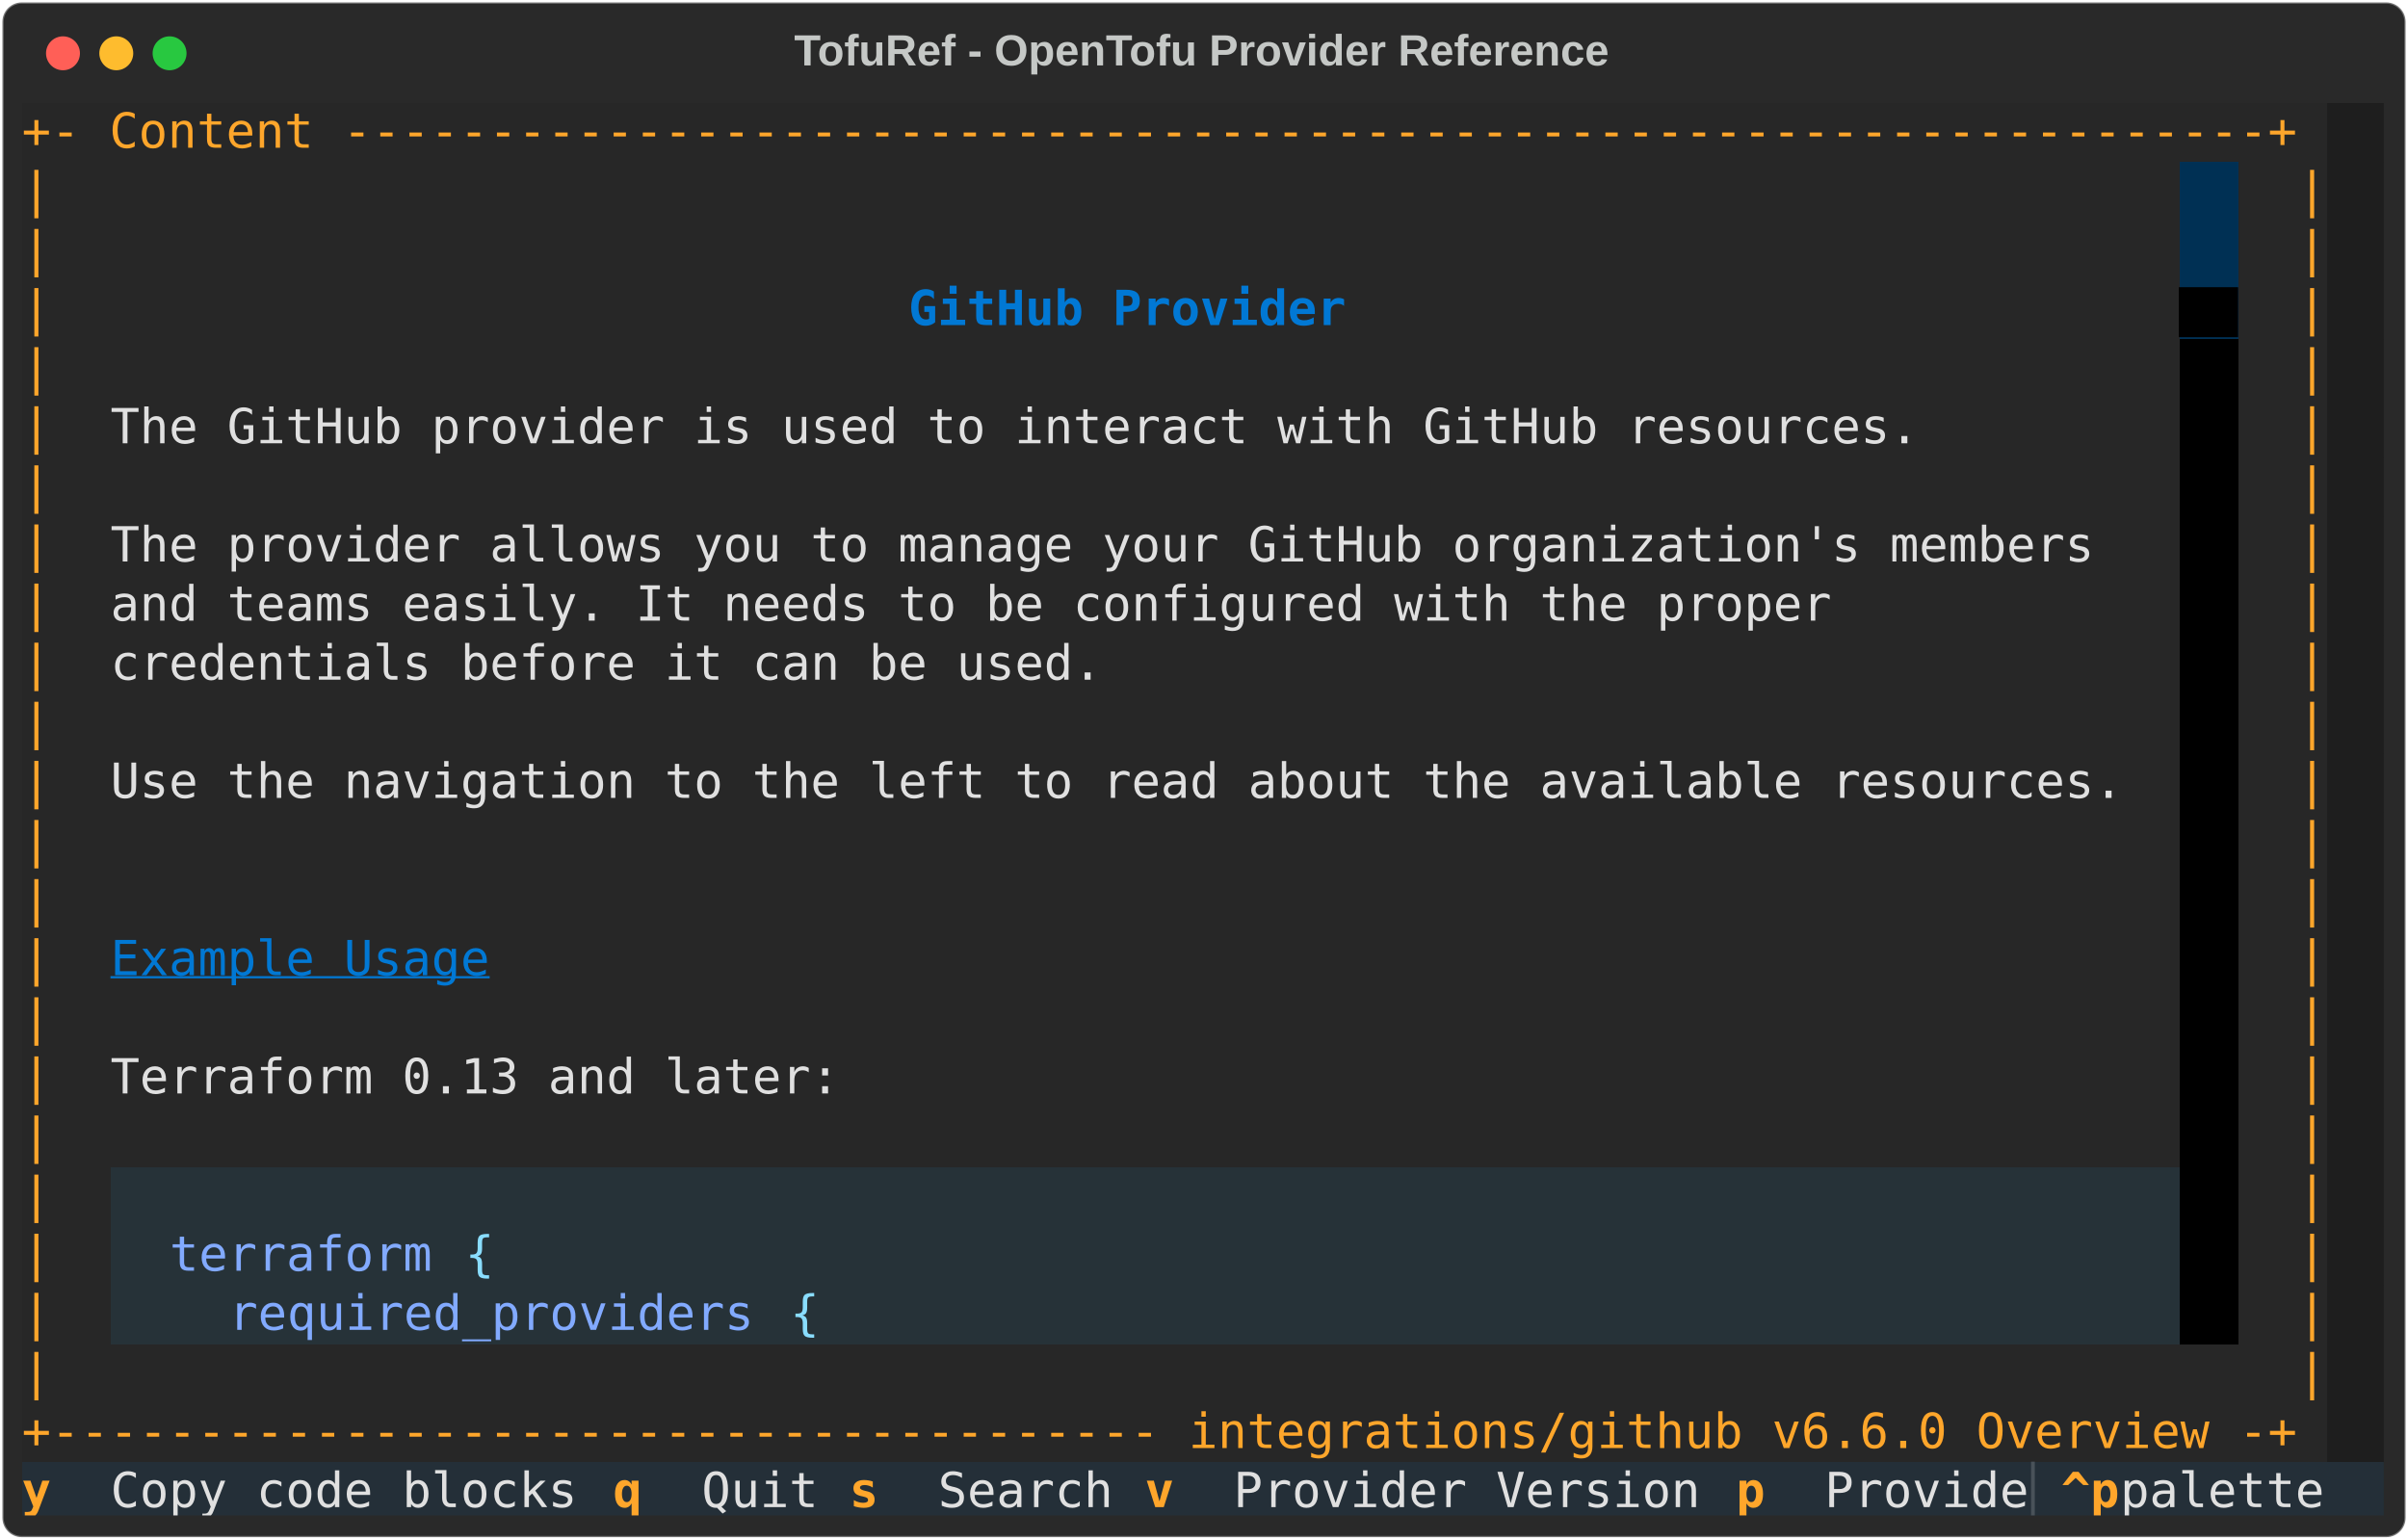
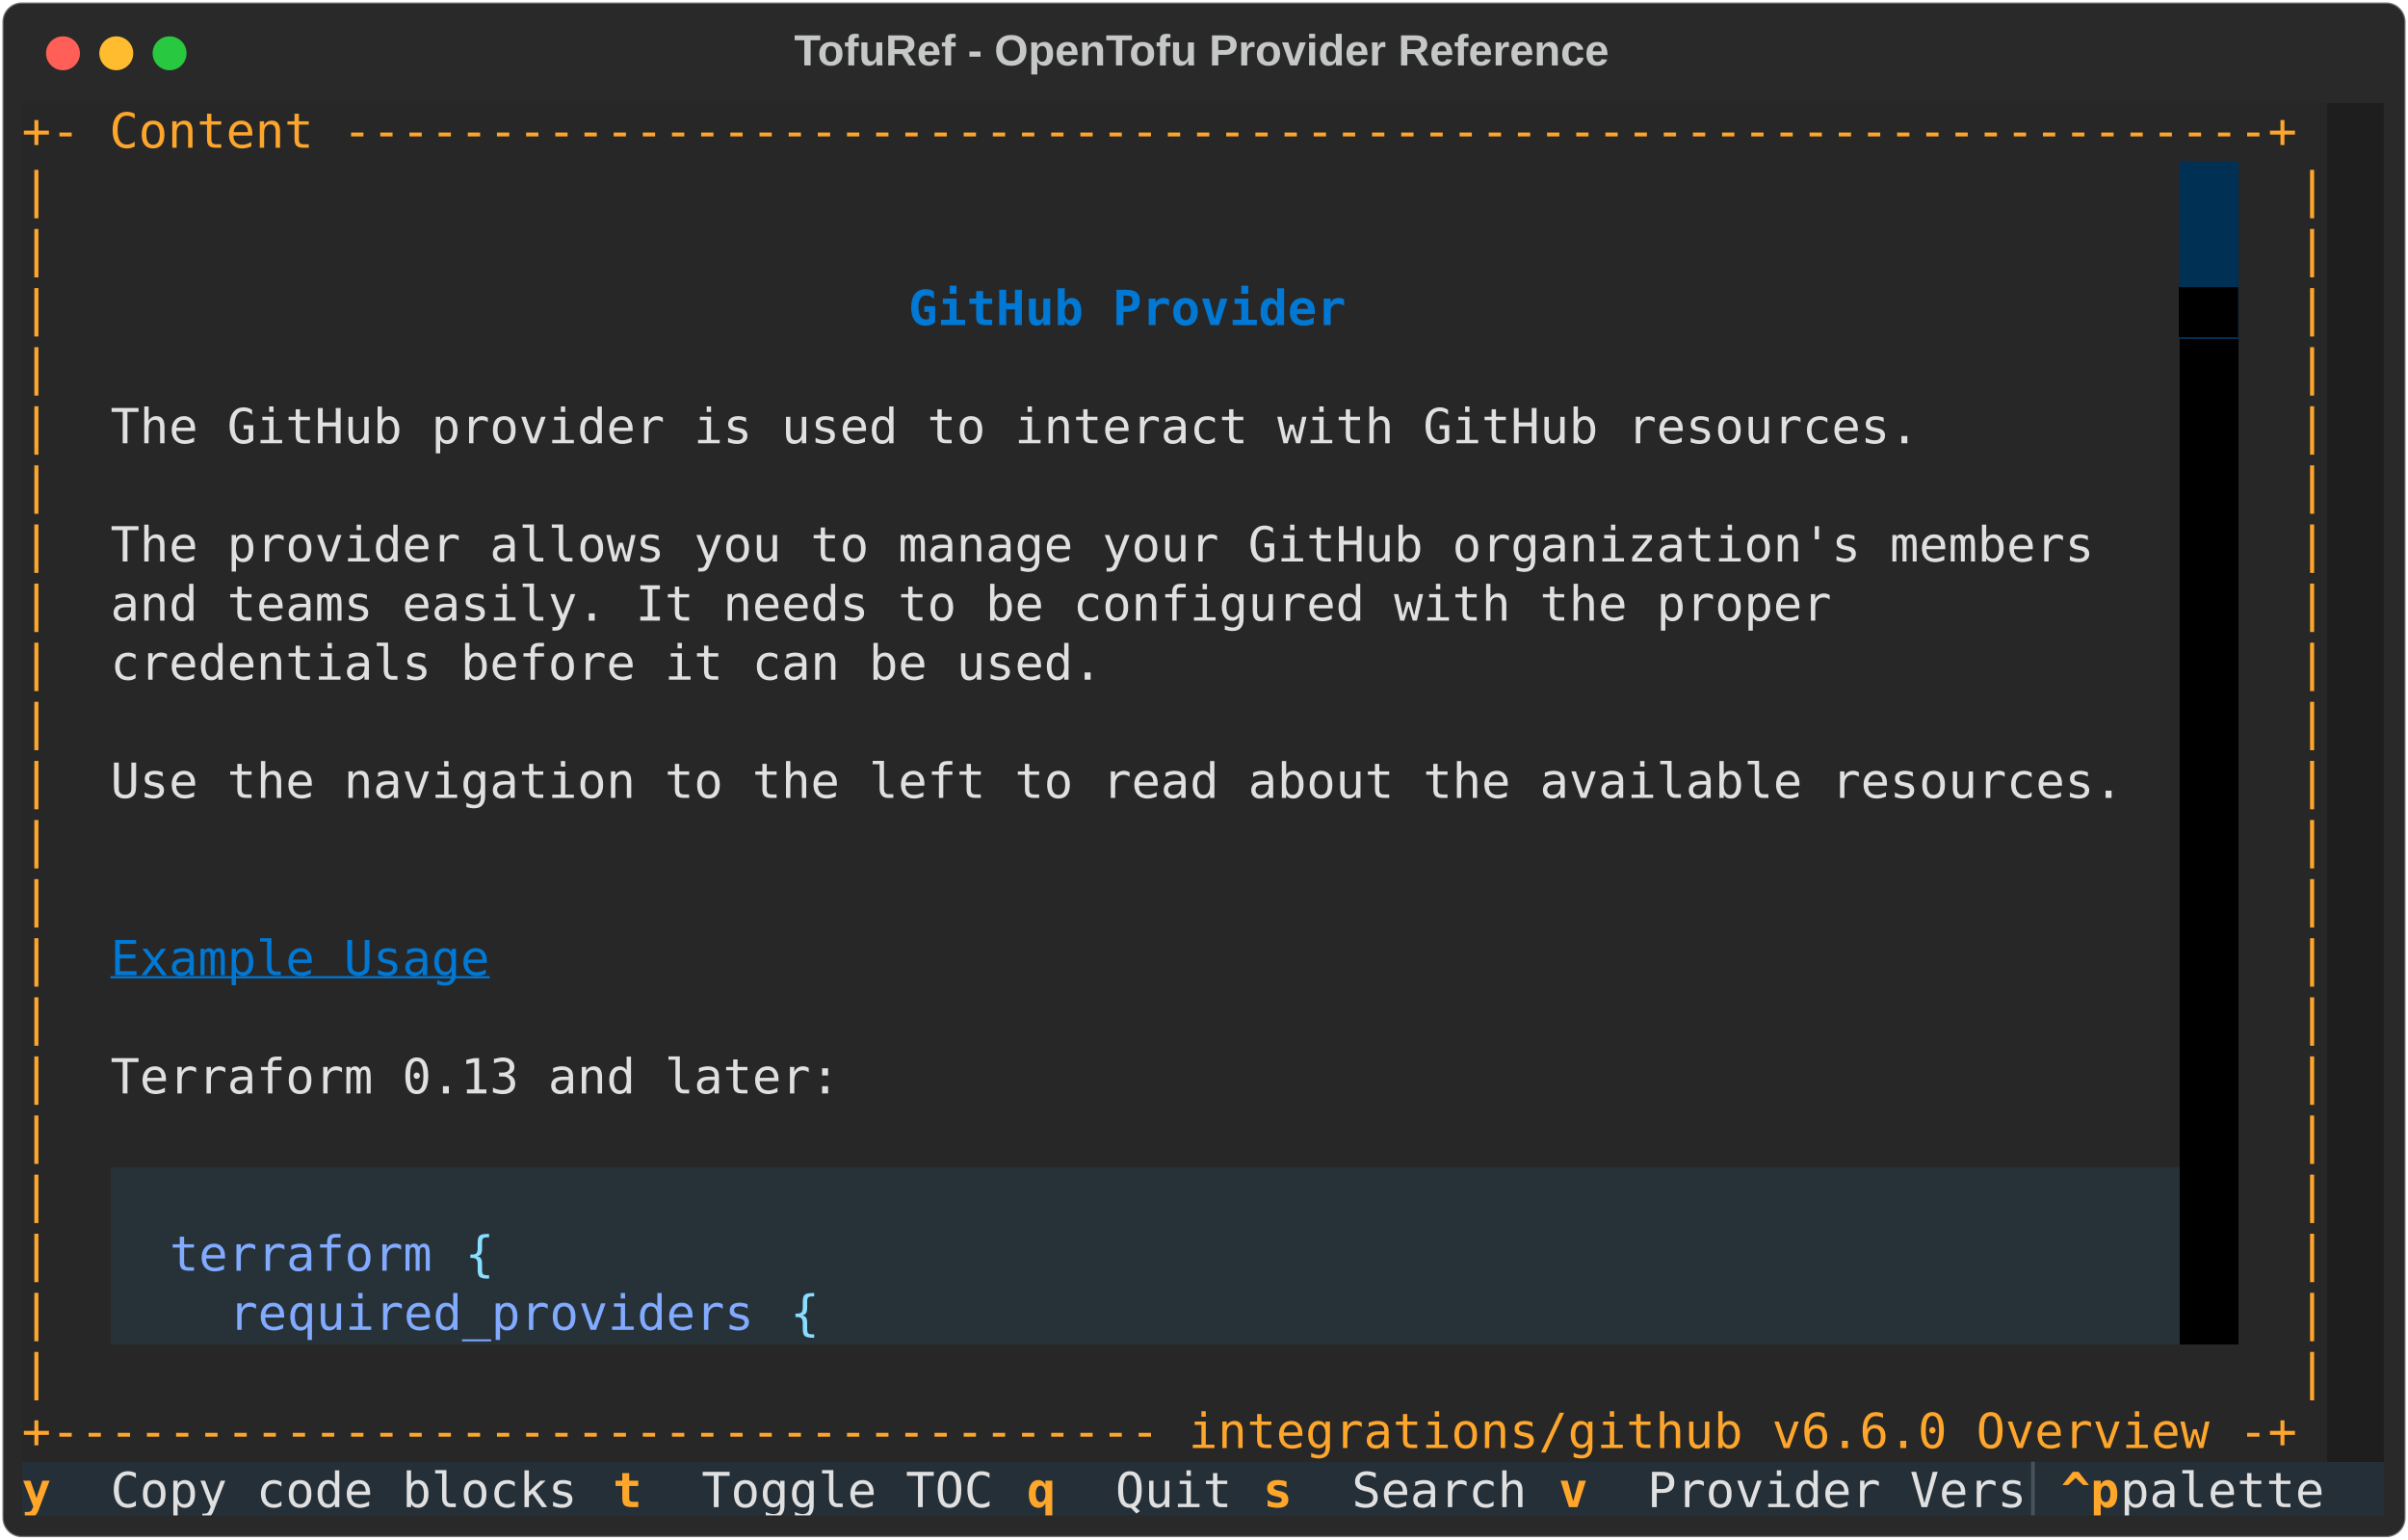
<svg xmlns="http://www.w3.org/2000/svg" class="rich-terminal" viewBox="0 0 994 635.6">
  <style>

    @font-face {
        font-family: "Fira Code";
        src: local("FiraCode-Regular"),
                url("https://cdnjs.cloudflare.com/ajax/libs/firacode/6.2.0/woff2/FiraCode-Regular.woff2") format("woff2"),
                url("https://cdnjs.cloudflare.com/ajax/libs/firacode/6.2.0/woff/FiraCode-Regular.woff") format("woff");
        font-style: normal;
        font-weight: 400;
    }
    @font-face {
        font-family: "Fira Code";
        src: local("FiraCode-Bold"),
                url("https://cdnjs.cloudflare.com/ajax/libs/firacode/6.2.0/woff2/FiraCode-Bold.woff2") format("woff2"),
                url("https://cdnjs.cloudflare.com/ajax/libs/firacode/6.2.0/woff/FiraCode-Bold.woff") format("woff");
        font-style: bold;
        font-weight: 700;
    }

    .terminal-matrix {
        font-family: Fira Code, monospace;
        font-size: 20px;
        line-height: 24.4px;
        font-variant-east-asian: full-width;
    }

    .terminal-title {
        font-size: 18px;
        font-weight: bold;
        font-family: arial;
    }

    .terminal-r1 { fill: #fea62b }
.terminal-r2 { fill: #e0e0e0 }
.terminal-r3 { fill: #c5c8c6 }
.terminal-r4 { fill: #272727 }
.terminal-r5 { fill: #0178d4;font-weight: bold }
.terminal-r6 { fill: #000000 }
.terminal-r7 { fill: #0178d4;text-decoration: underline; }
.terminal-r8 { fill: #d2d2d2 }
.terminal-r9 { fill: #82aaff }
.terminal-r10 { fill: #eeffff }
.terminal-r11 { fill: #89ddff }
.terminal-r12 { fill: #44555d;font-style: italic; }
.terminal-r13 { fill: #ffa62b;font-weight: bold }
.terminal-r14 { fill: #495259 }
    </style>
  <defs>
    <clipPath id="terminal-clip-terminal">
      <rect x="0" y="0" width="975.0" height="584.6" />
    </clipPath>
    <clipPath id="terminal-line-0">
      <rect x="0" y="1.5" width="976" height="24.65" />
    </clipPath>
    <clipPath id="terminal-line-1">
      <rect x="0" y="25.9" width="976" height="24.65" />
    </clipPath>
    <clipPath id="terminal-line-2">
      <rect x="0" y="50.3" width="976" height="24.65" />
    </clipPath>
    <clipPath id="terminal-line-3">
      <rect x="0" y="74.7" width="976" height="24.65" />
    </clipPath>
    <clipPath id="terminal-line-4">
      <rect x="0" y="99.1" width="976" height="24.65" />
    </clipPath>
    <clipPath id="terminal-line-5">
      <rect x="0" y="123.5" width="976" height="24.65" />
    </clipPath>
    <clipPath id="terminal-line-6">
      <rect x="0" y="147.9" width="976" height="24.65" />
    </clipPath>
    <clipPath id="terminal-line-7">
      <rect x="0" y="172.3" width="976" height="24.65" />
    </clipPath>
    <clipPath id="terminal-line-8">
      <rect x="0" y="196.7" width="976" height="24.65" />
    </clipPath>
    <clipPath id="terminal-line-9">
      <rect x="0" y="221.1" width="976" height="24.65" />
    </clipPath>
    <clipPath id="terminal-line-10">
      <rect x="0" y="245.5" width="976" height="24.65" />
    </clipPath>
    <clipPath id="terminal-line-11">
      <rect x="0" y="269.9" width="976" height="24.65" />
    </clipPath>
    <clipPath id="terminal-line-12">
      <rect x="0" y="294.3" width="976" height="24.65" />
    </clipPath>
    <clipPath id="terminal-line-13">
      <rect x="0" y="318.7" width="976" height="24.65" />
    </clipPath>
    <clipPath id="terminal-line-14">
      <rect x="0" y="343.1" width="976" height="24.65" />
    </clipPath>
    <clipPath id="terminal-line-15">
      <rect x="0" y="367.5" width="976" height="24.65" />
    </clipPath>
    <clipPath id="terminal-line-16">
      <rect x="0" y="391.9" width="976" height="24.65" />
    </clipPath>
    <clipPath id="terminal-line-17">
      <rect x="0" y="416.3" width="976" height="24.65" />
    </clipPath>
    <clipPath id="terminal-line-18">
      <rect x="0" y="440.7" width="976" height="24.65" />
    </clipPath>
    <clipPath id="terminal-line-19">
      <rect x="0" y="465.1" width="976" height="24.65" />
    </clipPath>
    <clipPath id="terminal-line-20">
      <rect x="0" y="489.5" width="976" height="24.65" />
    </clipPath>
    <clipPath id="terminal-line-21">
      <rect x="0" y="513.9" width="976" height="24.65" />
    </clipPath>
    <clipPath id="terminal-line-22">
      <rect x="0" y="538.3" width="976" height="24.65" />
    </clipPath>
  </defs>
  <rect fill="#292929" stroke="rgba(255,255,255,0.35)" stroke-width="1" x="1" y="1" width="992" height="633.6" rx="8" />
  <text class="terminal-title" fill="#c5c8c6" text-anchor="middle" x="496" y="27">TofuRef - OpenTofu Provider Reference</text>
  <g transform="translate(26,22)">
    <circle cx="0" cy="0" r="7" fill="#ff5f57" />
    <circle cx="22" cy="0" r="7" fill="#febc2e" />
    <circle cx="44" cy="0" r="7" fill="#28c840" />
  </g>
  <g transform="translate(9, 41)" clip-path="url(#terminal-clip-terminal)">
    <rect fill="#272727" x="0" y="1.5" width="951.6" height="24.65" shape-rendering="crispEdges" />
    <rect fill="#1e1e1e" x="951.6" y="1.5" width="24.4" height="24.65" shape-rendering="crispEdges" />
    <rect fill="#272727" x="0" y="25.9" width="12.2" height="24.65" shape-rendering="crispEdges" />
    <rect fill="#272727" x="12.2" y="25.9" width="24.4" height="24.65" shape-rendering="crispEdges" />
    <rect fill="#272727" x="36.6" y="25.9" width="854" height="24.65" shape-rendering="crispEdges" />
    <rect fill="#003054" x="890.6" y="25.9" width="24.4" height="24.65" shape-rendering="crispEdges" />
    <rect fill="#272727" x="915" y="25.9" width="24.4" height="24.65" shape-rendering="crispEdges" />
    <rect fill="#272727" x="939.4" y="25.9" width="12.2" height="24.65" shape-rendering="crispEdges" />
    <rect fill="#1e1e1e" x="951.6" y="25.9" width="24.4" height="24.65" shape-rendering="crispEdges" />
    <rect fill="#272727" x="0" y="50.3" width="12.2" height="24.65" shape-rendering="crispEdges" />
    <rect fill="#272727" x="12.2" y="50.3" width="24.4" height="24.65" shape-rendering="crispEdges" />
    <rect fill="#272727" x="36.6" y="50.3" width="854" height="24.65" shape-rendering="crispEdges" />
    <rect fill="#003054" x="890.6" y="50.3" width="24.4" height="24.65" shape-rendering="crispEdges" />
    <rect fill="#272727" x="915" y="50.3" width="24.4" height="24.65" shape-rendering="crispEdges" />
    <rect fill="#272727" x="939.4" y="50.3" width="12.2" height="24.65" shape-rendering="crispEdges" />
    <rect fill="#1e1e1e" x="951.6" y="50.3" width="24.4" height="24.65" shape-rendering="crispEdges" />
    <rect fill="#272727" x="0" y="74.7" width="12.2" height="24.65" shape-rendering="crispEdges" />
    <rect fill="#272727" x="12.2" y="74.7" width="24.4" height="24.65" shape-rendering="crispEdges" />
    <rect fill="#272727" x="36.6" y="74.7" width="329.4" height="24.65" shape-rendering="crispEdges" />
    <rect fill="#272727" x="366" y="74.7" width="183" height="24.65" shape-rendering="crispEdges" />
    <rect fill="#272727" x="549" y="74.7" width="341.6" height="24.65" shape-rendering="crispEdges" />
    <rect fill="#003054" x="890.6" y="74.7" width="24.4" height="24.65" shape-rendering="crispEdges" />
    <rect fill="#272727" x="915" y="74.7" width="24.4" height="24.65" shape-rendering="crispEdges" />
    <rect fill="#272727" x="939.4" y="74.7" width="12.2" height="24.65" shape-rendering="crispEdges" />
    <rect fill="#1e1e1e" x="951.6" y="74.7" width="24.4" height="24.65" shape-rendering="crispEdges" />
    <rect fill="#272727" x="0" y="99.1" width="12.2" height="24.65" shape-rendering="crispEdges" />
    <rect fill="#272727" x="12.2" y="99.1" width="24.4" height="24.65" shape-rendering="crispEdges" />
    <rect fill="#272727" x="36.6" y="99.1" width="854" height="24.65" shape-rendering="crispEdges" />
    <rect fill="#000000" x="890.6" y="99.1" width="24.4" height="24.65" shape-rendering="crispEdges" />
    <rect fill="#272727" x="915" y="99.1" width="24.4" height="24.65" shape-rendering="crispEdges" />
    <rect fill="#272727" x="939.4" y="99.1" width="12.2" height="24.65" shape-rendering="crispEdges" />
    <rect fill="#1e1e1e" x="951.6" y="99.1" width="24.4" height="24.65" shape-rendering="crispEdges" />
    <rect fill="#272727" x="0" y="123.5" width="12.2" height="24.65" shape-rendering="crispEdges" />
    <rect fill="#272727" x="12.2" y="123.5" width="24.4" height="24.65" shape-rendering="crispEdges" />
    <rect fill="#272727" x="36.6" y="123.5" width="756.4" height="24.65" shape-rendering="crispEdges" />
    <rect fill="#272727" x="793" y="123.5" width="97.6" height="24.65" shape-rendering="crispEdges" />
    <rect fill="#000000" x="890.6" y="123.5" width="24.4" height="24.65" shape-rendering="crispEdges" />
    <rect fill="#272727" x="915" y="123.5" width="24.4" height="24.65" shape-rendering="crispEdges" />
    <rect fill="#272727" x="939.4" y="123.5" width="12.2" height="24.65" shape-rendering="crispEdges" />
    <rect fill="#1e1e1e" x="951.6" y="123.5" width="24.4" height="24.65" shape-rendering="crispEdges" />
    <rect fill="#272727" x="0" y="147.9" width="12.2" height="24.65" shape-rendering="crispEdges" />
    <rect fill="#272727" x="12.2" y="147.9" width="24.4" height="24.65" shape-rendering="crispEdges" />
    <rect fill="#272727" x="36.6" y="147.9" width="854" height="24.65" shape-rendering="crispEdges" />
    <rect fill="#000000" x="890.6" y="147.9" width="24.4" height="24.65" shape-rendering="crispEdges" />
    <rect fill="#272727" x="915" y="147.9" width="24.4" height="24.65" shape-rendering="crispEdges" />
    <rect fill="#272727" x="939.4" y="147.9" width="12.2" height="24.65" shape-rendering="crispEdges" />
    <rect fill="#1e1e1e" x="951.6" y="147.9" width="24.4" height="24.65" shape-rendering="crispEdges" />
    <rect fill="#272727" x="0" y="172.3" width="12.2" height="24.65" shape-rendering="crispEdges" />
    <rect fill="#272727" x="12.2" y="172.3" width="24.4" height="24.65" shape-rendering="crispEdges" />
    <rect fill="#272727" x="36.6" y="172.3" width="829.6" height="24.65" shape-rendering="crispEdges" />
    <rect fill="#272727" x="866.2" y="172.3" width="24.4" height="24.65" shape-rendering="crispEdges" />
    <rect fill="#000000" x="890.6" y="172.3" width="24.4" height="24.65" shape-rendering="crispEdges" />
    <rect fill="#272727" x="915" y="172.3" width="24.4" height="24.65" shape-rendering="crispEdges" />
    <rect fill="#272727" x="939.4" y="172.3" width="12.2" height="24.65" shape-rendering="crispEdges" />
    <rect fill="#1e1e1e" x="951.6" y="172.3" width="24.4" height="24.65" shape-rendering="crispEdges" />
    <rect fill="#272727" x="0" y="196.7" width="12.2" height="24.65" shape-rendering="crispEdges" />
    <rect fill="#272727" x="12.2" y="196.7" width="24.4" height="24.65" shape-rendering="crispEdges" />
    <rect fill="#272727" x="36.6" y="196.7" width="719.8" height="24.65" shape-rendering="crispEdges" />
    <rect fill="#272727" x="756.4" y="196.7" width="134.2" height="24.65" shape-rendering="crispEdges" />
    <rect fill="#000000" x="890.6" y="196.7" width="24.4" height="24.65" shape-rendering="crispEdges" />
    <rect fill="#272727" x="915" y="196.7" width="24.4" height="24.65" shape-rendering="crispEdges" />
    <rect fill="#272727" x="939.4" y="196.7" width="12.2" height="24.65" shape-rendering="crispEdges" />
    <rect fill="#1e1e1e" x="951.6" y="196.7" width="24.4" height="24.65" shape-rendering="crispEdges" />
    <rect fill="#272727" x="0" y="221.1" width="12.2" height="24.65" shape-rendering="crispEdges" />
    <rect fill="#272727" x="12.2" y="221.1" width="24.4" height="24.65" shape-rendering="crispEdges" />
    <rect fill="#272727" x="36.6" y="221.1" width="414.8" height="24.65" shape-rendering="crispEdges" />
    <rect fill="#272727" x="451.4" y="221.1" width="439.2" height="24.65" shape-rendering="crispEdges" />
    <rect fill="#000000" x="890.6" y="221.1" width="24.4" height="24.65" shape-rendering="crispEdges" />
    <rect fill="#272727" x="915" y="221.1" width="24.4" height="24.65" shape-rendering="crispEdges" />
    <rect fill="#272727" x="939.4" y="221.1" width="12.2" height="24.65" shape-rendering="crispEdges" />
    <rect fill="#1e1e1e" x="951.6" y="221.1" width="24.4" height="24.65" shape-rendering="crispEdges" />
    <rect fill="#272727" x="0" y="245.5" width="12.2" height="24.65" shape-rendering="crispEdges" />
    <rect fill="#272727" x="12.2" y="245.5" width="24.4" height="24.65" shape-rendering="crispEdges" />
    <rect fill="#272727" x="36.6" y="245.5" width="854" height="24.65" shape-rendering="crispEdges" />
    <rect fill="#000000" x="890.6" y="245.5" width="24.4" height="24.65" shape-rendering="crispEdges" />
    <rect fill="#272727" x="915" y="245.5" width="24.4" height="24.65" shape-rendering="crispEdges" />
    <rect fill="#272727" x="939.4" y="245.5" width="12.2" height="24.65" shape-rendering="crispEdges" />
    <rect fill="#1e1e1e" x="951.6" y="245.5" width="24.4" height="24.65" shape-rendering="crispEdges" />
    <rect fill="#272727" x="0" y="269.9" width="12.2" height="24.65" shape-rendering="crispEdges" />
    <rect fill="#272727" x="12.2" y="269.9" width="24.4" height="24.65" shape-rendering="crispEdges" />
    <rect fill="#272727" x="36.6" y="269.9" width="841.8" height="24.65" shape-rendering="crispEdges" />
    <rect fill="#272727" x="878.4" y="269.9" width="12.2" height="24.65" shape-rendering="crispEdges" />
    <rect fill="#000000" x="890.6" y="269.9" width="24.4" height="24.65" shape-rendering="crispEdges" />
    <rect fill="#272727" x="915" y="269.9" width="24.4" height="24.65" shape-rendering="crispEdges" />
    <rect fill="#272727" x="939.4" y="269.9" width="12.2" height="24.65" shape-rendering="crispEdges" />
    <rect fill="#1e1e1e" x="951.6" y="269.9" width="24.4" height="24.65" shape-rendering="crispEdges" />
    <rect fill="#272727" x="0" y="294.3" width="12.2" height="24.65" shape-rendering="crispEdges" />
    <rect fill="#272727" x="12.2" y="294.3" width="24.4" height="24.65" shape-rendering="crispEdges" />
    <rect fill="#272727" x="36.6" y="294.3" width="854" height="24.65" shape-rendering="crispEdges" />
    <rect fill="#000000" x="890.6" y="294.3" width="24.4" height="24.65" shape-rendering="crispEdges" />
    <rect fill="#272727" x="915" y="294.3" width="24.4" height="24.65" shape-rendering="crispEdges" />
    <rect fill="#272727" x="939.4" y="294.3" width="12.2" height="24.65" shape-rendering="crispEdges" />
    <rect fill="#1e1e1e" x="951.6" y="294.3" width="24.4" height="24.65" shape-rendering="crispEdges" />
    <rect fill="#272727" x="0" y="318.7" width="12.2" height="24.65" shape-rendering="crispEdges" />
    <rect fill="#272727" x="12.2" y="318.7" width="24.4" height="24.65" shape-rendering="crispEdges" />
    <rect fill="#272727" x="36.6" y="318.7" width="854" height="24.65" shape-rendering="crispEdges" />
    <rect fill="#000000" x="890.6" y="318.7" width="24.4" height="24.65" shape-rendering="crispEdges" />
    <rect fill="#272727" x="915" y="318.7" width="24.4" height="24.65" shape-rendering="crispEdges" />
    <rect fill="#272727" x="939.4" y="318.7" width="12.2" height="24.65" shape-rendering="crispEdges" />
    <rect fill="#1e1e1e" x="951.6" y="318.7" width="24.4" height="24.65" shape-rendering="crispEdges" />
    <rect fill="#272727" x="0" y="343.1" width="12.2" height="24.65" shape-rendering="crispEdges" />
    <rect fill="#272727" x="12.2" y="343.1" width="24.4" height="24.65" shape-rendering="crispEdges" />
    <rect fill="#272727" x="36.6" y="343.1" width="158.6" height="24.65" shape-rendering="crispEdges" />
    <rect fill="#272727" x="195.2" y="343.1" width="695.4" height="24.65" shape-rendering="crispEdges" />
    <rect fill="#000000" x="890.6" y="343.1" width="24.4" height="24.65" shape-rendering="crispEdges" />
    <rect fill="#272727" x="915" y="343.1" width="24.4" height="24.65" shape-rendering="crispEdges" />
    <rect fill="#272727" x="939.4" y="343.1" width="12.2" height="24.65" shape-rendering="crispEdges" />
    <rect fill="#1e1e1e" x="951.6" y="343.1" width="24.4" height="24.65" shape-rendering="crispEdges" />
    <rect fill="#272727" x="0" y="367.5" width="12.2" height="24.65" shape-rendering="crispEdges" />
    <rect fill="#272727" x="12.2" y="367.5" width="24.4" height="24.65" shape-rendering="crispEdges" />
    <rect fill="#272727" x="36.6" y="367.5" width="854" height="24.65" shape-rendering="crispEdges" />
    <rect fill="#000000" x="890.6" y="367.5" width="24.4" height="24.65" shape-rendering="crispEdges" />
    <rect fill="#272727" x="915" y="367.5" width="24.4" height="24.65" shape-rendering="crispEdges" />
    <rect fill="#272727" x="939.4" y="367.5" width="12.2" height="24.65" shape-rendering="crispEdges" />
    <rect fill="#1e1e1e" x="951.6" y="367.5" width="24.4" height="24.65" shape-rendering="crispEdges" />
    <rect fill="#272727" x="0" y="391.9" width="12.2" height="24.65" shape-rendering="crispEdges" />
    <rect fill="#272727" x="12.2" y="391.9" width="24.4" height="24.65" shape-rendering="crispEdges" />
    <rect fill="#272727" x="36.6" y="391.9" width="305" height="24.65" shape-rendering="crispEdges" />
    <rect fill="#272727" x="341.6" y="391.9" width="549" height="24.65" shape-rendering="crispEdges" />
    <rect fill="#000000" x="890.6" y="391.9" width="24.4" height="24.65" shape-rendering="crispEdges" />
    <rect fill="#272727" x="915" y="391.9" width="24.4" height="24.65" shape-rendering="crispEdges" />
    <rect fill="#272727" x="939.4" y="391.9" width="12.2" height="24.65" shape-rendering="crispEdges" />
    <rect fill="#1e1e1e" x="951.6" y="391.9" width="24.4" height="24.65" shape-rendering="crispEdges" />
    <rect fill="#272727" x="0" y="416.3" width="12.2" height="24.65" shape-rendering="crispEdges" />
    <rect fill="#272727" x="12.2" y="416.3" width="24.4" height="24.65" shape-rendering="crispEdges" />
    <rect fill="#272727" x="36.6" y="416.3" width="854" height="24.65" shape-rendering="crispEdges" />
    <rect fill="#000000" x="890.6" y="416.3" width="24.4" height="24.65" shape-rendering="crispEdges" />
    <rect fill="#272727" x="915" y="416.3" width="24.4" height="24.65" shape-rendering="crispEdges" />
    <rect fill="#272727" x="939.4" y="416.3" width="12.2" height="24.65" shape-rendering="crispEdges" />
    <rect fill="#1e1e1e" x="951.6" y="416.3" width="24.4" height="24.65" shape-rendering="crispEdges" />
    <rect fill="#272727" x="0" y="440.7" width="12.2" height="24.65" shape-rendering="crispEdges" />
    <rect fill="#272727" x="12.2" y="440.7" width="24.4" height="24.65" shape-rendering="crispEdges" />
    <rect fill="#263238" x="36.6" y="440.7" width="854" height="24.65" shape-rendering="crispEdges" />
    <rect fill="#000000" x="890.6" y="440.7" width="24.4" height="24.65" shape-rendering="crispEdges" />
    <rect fill="#272727" x="915" y="440.7" width="24.4" height="24.65" shape-rendering="crispEdges" />
    <rect fill="#272727" x="939.4" y="440.7" width="12.2" height="24.65" shape-rendering="crispEdges" />
    <rect fill="#1e1e1e" x="951.6" y="440.7" width="24.4" height="24.65" shape-rendering="crispEdges" />
    <rect fill="#272727" x="0" y="465.1" width="12.2" height="24.65" shape-rendering="crispEdges" />
    <rect fill="#272727" x="12.2" y="465.1" width="24.4" height="24.65" shape-rendering="crispEdges" />
    <rect fill="#263238" x="36.6" y="465.1" width="24.4" height="24.65" shape-rendering="crispEdges" />
    <rect fill="#263238" x="61" y="465.1" width="109.8" height="24.65" shape-rendering="crispEdges" />
    <rect fill="#263238" x="170.8" y="465.1" width="12.2" height="24.65" shape-rendering="crispEdges" />
    <rect fill="#263238" x="183" y="465.1" width="12.2" height="24.65" shape-rendering="crispEdges" />
    <rect fill="#263238" x="195.2" y="465.1" width="695.4" height="24.65" shape-rendering="crispEdges" />
    <rect fill="#000000" x="890.6" y="465.1" width="24.4" height="24.65" shape-rendering="crispEdges" />
    <rect fill="#272727" x="915" y="465.1" width="24.4" height="24.65" shape-rendering="crispEdges" />
    <rect fill="#272727" x="939.4" y="465.1" width="12.2" height="24.65" shape-rendering="crispEdges" />
    <rect fill="#1e1e1e" x="951.6" y="465.1" width="24.4" height="24.65" shape-rendering="crispEdges" />
    <rect fill="#272727" x="0" y="489.5" width="12.2" height="24.65" shape-rendering="crispEdges" />
    <rect fill="#272727" x="12.2" y="489.5" width="24.4" height="24.65" shape-rendering="crispEdges" />
    <rect fill="#263238" x="36.6" y="489.5" width="24.4" height="24.65" shape-rendering="crispEdges" />
    <rect fill="#263238" x="61" y="489.5" width="24.4" height="24.65" shape-rendering="crispEdges" />
    <rect fill="#263238" x="85.4" y="489.5" width="219.6" height="24.65" shape-rendering="crispEdges" />
    <rect fill="#263238" x="305" y="489.5" width="12.2" height="24.65" shape-rendering="crispEdges" />
    <rect fill="#263238" x="317.2" y="489.5" width="12.2" height="24.65" shape-rendering="crispEdges" />
    <rect fill="#263238" x="329.4" y="489.5" width="561.2" height="24.65" shape-rendering="crispEdges" />
    <rect fill="#000000" x="890.6" y="489.5" width="24.4" height="24.65" shape-rendering="crispEdges" />
    <rect fill="#272727" x="915" y="489.5" width="24.4" height="24.65" shape-rendering="crispEdges" />
    <rect fill="#272727" x="939.4" y="489.5" width="12.2" height="24.65" shape-rendering="crispEdges" />
    <rect fill="#1e1e1e" x="951.6" y="489.5" width="24.4" height="24.65" shape-rendering="crispEdges" />
    <rect fill="#272727" x="0" y="513.9" width="12.2" height="24.65" shape-rendering="crispEdges" />
    <rect fill="#272727" x="12.2" y="513.9" width="927.2" height="24.65" shape-rendering="crispEdges" />
    <rect fill="#272727" x="939.4" y="513.9" width="12.2" height="24.65" shape-rendering="crispEdges" />
    <rect fill="#1e1e1e" x="951.6" y="513.9" width="24.4" height="24.65" shape-rendering="crispEdges" />
    <rect fill="#272727" x="0" y="538.3" width="951.6" height="24.65" shape-rendering="crispEdges" />
    <rect fill="#1e1e1e" x="951.6" y="538.3" width="24.4" height="24.65" shape-rendering="crispEdges" />
    <rect fill="#242f38" x="0" y="562.7" width="36.6" height="24.65" shape-rendering="crispEdges" />
    <rect fill="#242f38" x="36.6" y="562.7" width="207.4" height="24.65" shape-rendering="crispEdges" />
    <rect fill="#242f38" x="244" y="562.7" width="36.6" height="24.65" shape-rendering="crispEdges" />
-     <rect fill="#242f38" x="280.6" y="562.7" width="61" height="24.65" shape-rendering="crispEdges" />
-     <rect fill="#242f38" x="341.6" y="562.7" width="36.6" height="24.65" shape-rendering="crispEdges" />
-     <rect fill="#242f38" x="378.2" y="562.7" width="85.4" height="24.65" shape-rendering="crispEdges" />
-     <rect fill="#242f38" x="463.6" y="562.7" width="36.6" height="24.65" shape-rendering="crispEdges" />
-     <rect fill="#242f38" x="500.2" y="562.7" width="207.4" height="24.65" shape-rendering="crispEdges" />
-     <rect fill="#242f38" x="707.6" y="562.7" width="36.6" height="24.65" shape-rendering="crispEdges" />
-     <rect fill="#242f38" x="744.2" y="562.7" width="85.4" height="24.65" shape-rendering="crispEdges" />
+     <rect fill="#242f38" x="280.6" y="562.7" width="134.2" height="24.65" shape-rendering="crispEdges" />
+     <rect fill="#242f38" x="414.8" y="562.7" width="36.6" height="24.65" shape-rendering="crispEdges" />
+     <rect fill="#242f38" x="451.4" y="562.7" width="61" height="24.65" shape-rendering="crispEdges" />
+     <rect fill="#242f38" x="512.4" y="562.7" width="36.6" height="24.65" shape-rendering="crispEdges" />
+     <rect fill="#242f38" x="549" y="562.7" width="85.4" height="24.65" shape-rendering="crispEdges" />
+     <rect fill="#242f38" x="634.4" y="562.7" width="36.6" height="24.65" shape-rendering="crispEdges" />
+     <rect fill="#242f38" x="671" y="562.7" width="158.6" height="24.65" shape-rendering="crispEdges" />
    <rect fill="#242f38" x="829.6" y="562.7" width="12.2" height="24.65" shape-rendering="crispEdges" />
    <rect fill="#242f38" x="841.8" y="562.7" width="24.4" height="24.65" shape-rendering="crispEdges" />
    <rect fill="#242f38" x="866.2" y="562.7" width="97.6" height="24.65" shape-rendering="crispEdges" />
    <rect fill="#242f38" x="963.8" y="562.7" width="12.2" height="24.65" shape-rendering="crispEdges" />
    <g class="terminal-matrix">
      <text class="terminal-r1" x="0" y="20" textLength="951.6" clip-path="url(#terminal-line-0)">+- Content ------------------------------------------------------------------+</text>
      <text class="terminal-r3" x="976" y="20" textLength="12.2" clip-path="url(#terminal-line-0)">
</text>
      <text class="terminal-r1" x="0" y="44.4" textLength="12.2" clip-path="url(#terminal-line-1)">|</text>
      <text class="terminal-r1" x="939.4" y="44.4" textLength="12.2" clip-path="url(#terminal-line-1)">|</text>
      <text class="terminal-r3" x="976" y="44.4" textLength="12.2" clip-path="url(#terminal-line-1)">
</text>
      <text class="terminal-r1" x="0" y="68.8" textLength="12.2" clip-path="url(#terminal-line-2)">|</text>
      <text class="terminal-r1" x="939.4" y="68.8" textLength="12.2" clip-path="url(#terminal-line-2)">|</text>
      <text class="terminal-r3" x="976" y="68.8" textLength="12.2" clip-path="url(#terminal-line-2)">
</text>
      <text class="terminal-r1" x="0" y="93.2" textLength="12.2" clip-path="url(#terminal-line-3)">|</text>
      <text class="terminal-r5" x="366" y="93.2" textLength="183" clip-path="url(#terminal-line-3)">GitHub Provider</text>
      <text class="terminal-r6" x="890.6" y="93.2" textLength="24.4" clip-path="url(#terminal-line-3)">▇▇</text>
      <text class="terminal-r1" x="939.4" y="93.2" textLength="12.2" clip-path="url(#terminal-line-3)">|</text>
      <text class="terminal-r3" x="976" y="93.2" textLength="12.2" clip-path="url(#terminal-line-3)">
</text>
      <text class="terminal-r1" x="0" y="117.6" textLength="12.2" clip-path="url(#terminal-line-4)">|</text>
      <text class="terminal-r1" x="939.4" y="117.6" textLength="12.2" clip-path="url(#terminal-line-4)">|</text>
      <text class="terminal-r3" x="976" y="117.6" textLength="12.2" clip-path="url(#terminal-line-4)">
</text>
      <text class="terminal-r1" x="0" y="142" textLength="12.2" clip-path="url(#terminal-line-5)">|</text>
      <text class="terminal-r2" x="36.6" y="142" textLength="756.4" clip-path="url(#terminal-line-5)">The GitHub provider is used to interact with GitHub resources.</text>
      <text class="terminal-r1" x="939.4" y="142" textLength="12.2" clip-path="url(#terminal-line-5)">|</text>
      <text class="terminal-r3" x="976" y="142" textLength="12.2" clip-path="url(#terminal-line-5)">
</text>
      <text class="terminal-r1" x="0" y="166.4" textLength="12.2" clip-path="url(#terminal-line-6)">|</text>
      <text class="terminal-r1" x="939.4" y="166.4" textLength="12.2" clip-path="url(#terminal-line-6)">|</text>
      <text class="terminal-r3" x="976" y="166.4" textLength="12.2" clip-path="url(#terminal-line-6)">
</text>
      <text class="terminal-r1" x="0" y="190.8" textLength="12.2" clip-path="url(#terminal-line-7)">|</text>
      <text class="terminal-r2" x="36.6" y="190.8" textLength="829.6" clip-path="url(#terminal-line-7)">The provider allows you to manage your GitHub organization's members</text>
      <text class="terminal-r1" x="939.4" y="190.8" textLength="12.2" clip-path="url(#terminal-line-7)">|</text>
      <text class="terminal-r3" x="976" y="190.8" textLength="12.2" clip-path="url(#terminal-line-7)">
</text>
      <text class="terminal-r1" x="0" y="215.2" textLength="12.2" clip-path="url(#terminal-line-8)">|</text>
      <text class="terminal-r2" x="36.6" y="215.2" textLength="719.8" clip-path="url(#terminal-line-8)">and teams easily. It needs to be configured with the proper</text>
      <text class="terminal-r1" x="939.4" y="215.2" textLength="12.2" clip-path="url(#terminal-line-8)">|</text>
      <text class="terminal-r3" x="976" y="215.2" textLength="12.2" clip-path="url(#terminal-line-8)">
</text>
      <text class="terminal-r1" x="0" y="239.6" textLength="12.2" clip-path="url(#terminal-line-9)">|</text>
      <text class="terminal-r2" x="36.6" y="239.6" textLength="414.8" clip-path="url(#terminal-line-9)">credentials before it can be used.</text>
      <text class="terminal-r1" x="939.4" y="239.6" textLength="12.2" clip-path="url(#terminal-line-9)">|</text>
      <text class="terminal-r3" x="976" y="239.6" textLength="12.2" clip-path="url(#terminal-line-9)">
</text>
      <text class="terminal-r1" x="0" y="264" textLength="12.2" clip-path="url(#terminal-line-10)">|</text>
      <text class="terminal-r1" x="939.4" y="264" textLength="12.2" clip-path="url(#terminal-line-10)">|</text>
      <text class="terminal-r3" x="976" y="264" textLength="12.2" clip-path="url(#terminal-line-10)">
</text>
      <text class="terminal-r1" x="0" y="288.4" textLength="12.2" clip-path="url(#terminal-line-11)">|</text>
      <text class="terminal-r2" x="36.6" y="288.4" textLength="841.8" clip-path="url(#terminal-line-11)">Use the navigation to the left to read about the available resources.</text>
      <text class="terminal-r1" x="939.4" y="288.4" textLength="12.2" clip-path="url(#terminal-line-11)">|</text>
      <text class="terminal-r3" x="976" y="288.4" textLength="12.2" clip-path="url(#terminal-line-11)">
</text>
      <text class="terminal-r1" x="0" y="312.8" textLength="12.2" clip-path="url(#terminal-line-12)">|</text>
      <text class="terminal-r1" x="939.4" y="312.8" textLength="12.2" clip-path="url(#terminal-line-12)">|</text>
      <text class="terminal-r3" x="976" y="312.8" textLength="12.2" clip-path="url(#terminal-line-12)">
</text>
      <text class="terminal-r1" x="0" y="337.2" textLength="12.2" clip-path="url(#terminal-line-13)">|</text>
      <text class="terminal-r1" x="939.4" y="337.2" textLength="12.2" clip-path="url(#terminal-line-13)">|</text>
      <text class="terminal-r3" x="976" y="337.2" textLength="12.2" clip-path="url(#terminal-line-13)">
</text>
      <text class="terminal-r1" x="0" y="361.6" textLength="12.2" clip-path="url(#terminal-line-14)">|</text>
      <text class="terminal-r7" x="36.6" y="361.6" textLength="158.6" clip-path="url(#terminal-line-14)">Example Usage</text>
      <text class="terminal-r1" x="939.4" y="361.6" textLength="12.2" clip-path="url(#terminal-line-14)">|</text>
      <text class="terminal-r3" x="976" y="361.6" textLength="12.2" clip-path="url(#terminal-line-14)">
</text>
      <text class="terminal-r1" x="0" y="386" textLength="12.2" clip-path="url(#terminal-line-15)">|</text>
      <text class="terminal-r1" x="939.4" y="386" textLength="12.2" clip-path="url(#terminal-line-15)">|</text>
      <text class="terminal-r3" x="976" y="386" textLength="12.2" clip-path="url(#terminal-line-15)">
</text>
      <text class="terminal-r1" x="0" y="410.4" textLength="12.2" clip-path="url(#terminal-line-16)">|</text>
      <text class="terminal-r2" x="36.6" y="410.4" textLength="305" clip-path="url(#terminal-line-16)">Terraform 0.13 and later:</text>
      <text class="terminal-r1" x="939.4" y="410.4" textLength="12.2" clip-path="url(#terminal-line-16)">|</text>
      <text class="terminal-r3" x="976" y="410.4" textLength="12.2" clip-path="url(#terminal-line-16)">
</text>
      <text class="terminal-r1" x="0" y="434.8" textLength="12.2" clip-path="url(#terminal-line-17)">|</text>
      <text class="terminal-r1" x="939.4" y="434.8" textLength="12.2" clip-path="url(#terminal-line-17)">|</text>
      <text class="terminal-r3" x="976" y="434.8" textLength="12.2" clip-path="url(#terminal-line-17)">
</text>
      <text class="terminal-r1" x="0" y="459.2" textLength="12.2" clip-path="url(#terminal-line-18)">|</text>
      <text class="terminal-r1" x="939.4" y="459.2" textLength="12.2" clip-path="url(#terminal-line-18)">|</text>
      <text class="terminal-r3" x="976" y="459.2" textLength="12.2" clip-path="url(#terminal-line-18)">
</text>
      <text class="terminal-r1" x="0" y="483.6" textLength="12.2" clip-path="url(#terminal-line-19)">|</text>
      <text class="terminal-r9" x="61" y="483.6" textLength="109.8" clip-path="url(#terminal-line-19)">terraform</text>
      <text class="terminal-r11" x="183" y="483.6" textLength="12.2" clip-path="url(#terminal-line-19)">{</text>
      <text class="terminal-r1" x="939.4" y="483.6" textLength="12.2" clip-path="url(#terminal-line-19)">|</text>
      <text class="terminal-r3" x="976" y="483.6" textLength="12.2" clip-path="url(#terminal-line-19)">
</text>
      <text class="terminal-r1" x="0" y="508" textLength="12.2" clip-path="url(#terminal-line-20)">|</text>
      <text class="terminal-r9" x="85.4" y="508" textLength="219.6" clip-path="url(#terminal-line-20)">required_providers</text>
      <text class="terminal-r11" x="317.2" y="508" textLength="12.2" clip-path="url(#terminal-line-20)">{</text>
      <text class="terminal-r1" x="939.4" y="508" textLength="12.2" clip-path="url(#terminal-line-20)">|</text>
      <text class="terminal-r3" x="976" y="508" textLength="12.2" clip-path="url(#terminal-line-20)">
</text>
      <text class="terminal-r1" x="0" y="532.4" textLength="12.2" clip-path="url(#terminal-line-21)">|</text>
      <text class="terminal-r1" x="939.4" y="532.4" textLength="12.2" clip-path="url(#terminal-line-21)">|</text>
      <text class="terminal-r3" x="976" y="532.4" textLength="12.2" clip-path="url(#terminal-line-21)">
</text>
      <text class="terminal-r1" x="0" y="556.8" textLength="951.6" clip-path="url(#terminal-line-22)">+-------------------------------------- integrations/github v6.6.0 Overview -+</text>
      <text class="terminal-r3" x="976" y="556.8" textLength="12.2" clip-path="url(#terminal-line-22)">
</text>
      <text class="terminal-r13" x="0" y="581.2" textLength="36.6" clip-path="url(#terminal-line-23)"> y </text>
      <text class="terminal-r2" x="36.6" y="581.2" textLength="207.4" clip-path="url(#terminal-line-23)">Copy code blocks </text>
-       <text class="terminal-r13" x="244" y="581.2" textLength="36.6" clip-path="url(#terminal-line-23)"> q </text>
-       <text class="terminal-r2" x="280.6" y="581.2" textLength="61" clip-path="url(#terminal-line-23)">Quit </text>
-       <text class="terminal-r13" x="341.6" y="581.2" textLength="36.6" clip-path="url(#terminal-line-23)"> s </text>
-       <text class="terminal-r2" x="378.2" y="581.2" textLength="85.4" clip-path="url(#terminal-line-23)">Search </text>
-       <text class="terminal-r13" x="463.6" y="581.2" textLength="36.6" clip-path="url(#terminal-line-23)"> v </text>
-       <text class="terminal-r2" x="500.2" y="581.2" textLength="207.4" clip-path="url(#terminal-line-23)">Provider Version </text>
-       <text class="terminal-r13" x="707.6" y="581.2" textLength="36.6" clip-path="url(#terminal-line-23)"> p </text>
-       <text class="terminal-r2" x="744.2" y="581.2" textLength="85.4" clip-path="url(#terminal-line-23)">Provide</text>
+       <text class="terminal-r13" x="244" y="581.2" textLength="36.6" clip-path="url(#terminal-line-23)"> t </text>
+       <text class="terminal-r2" x="280.6" y="581.2" textLength="134.2" clip-path="url(#terminal-line-23)">Toggle TOC </text>
+       <text class="terminal-r13" x="414.8" y="581.2" textLength="36.6" clip-path="url(#terminal-line-23)"> q </text>
+       <text class="terminal-r2" x="451.4" y="581.2" textLength="61" clip-path="url(#terminal-line-23)">Quit </text>
+       <text class="terminal-r13" x="512.4" y="581.2" textLength="36.6" clip-path="url(#terminal-line-23)"> s </text>
+       <text class="terminal-r2" x="549" y="581.2" textLength="85.4" clip-path="url(#terminal-line-23)">Search </text>
+       <text class="terminal-r13" x="634.4" y="581.2" textLength="36.6" clip-path="url(#terminal-line-23)"> v </text>
+       <text class="terminal-r2" x="671" y="581.2" textLength="158.6" clip-path="url(#terminal-line-23)">Provider Vers</text>
      <text class="terminal-r14" x="829.6" y="581.2" textLength="12.2" clip-path="url(#terminal-line-23)">▏</text>
      <text class="terminal-r13" x="841.8" y="581.2" textLength="24.4" clip-path="url(#terminal-line-23)">^p</text>
      <text class="terminal-r2" x="866.2" y="581.2" textLength="97.6" clip-path="url(#terminal-line-23)"> palette</text>
    </g>
  </g>
</svg>
